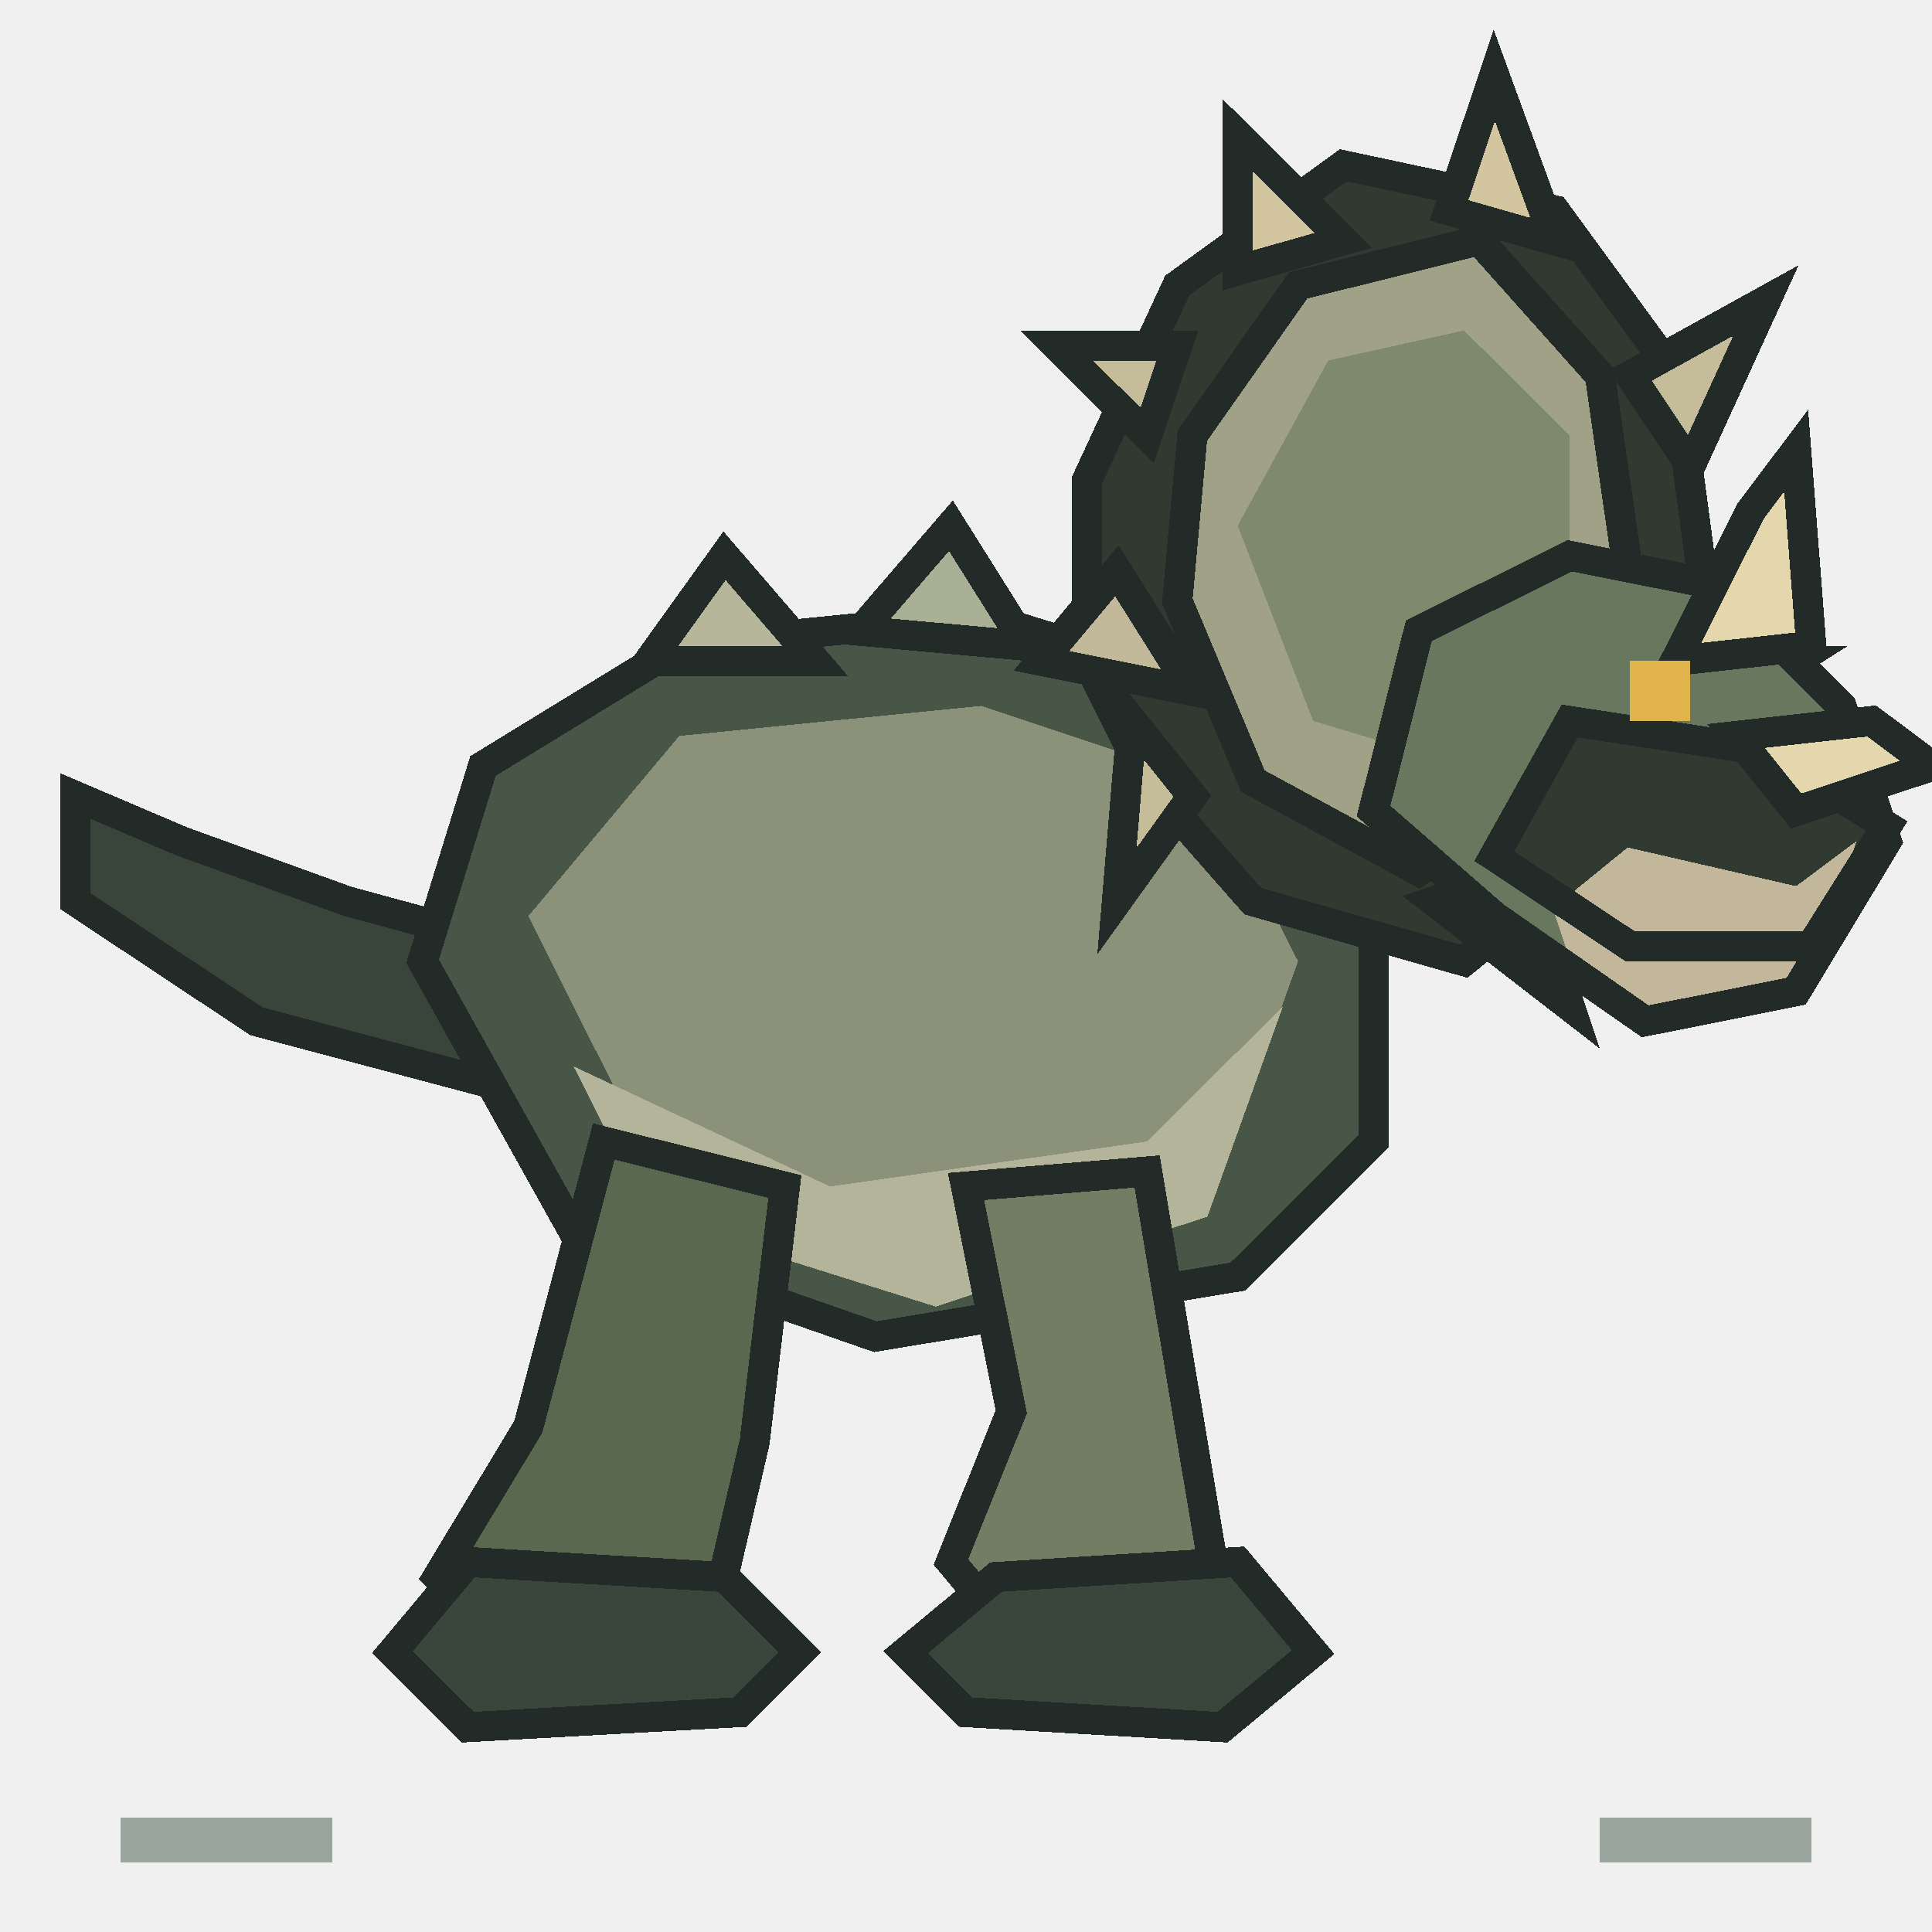
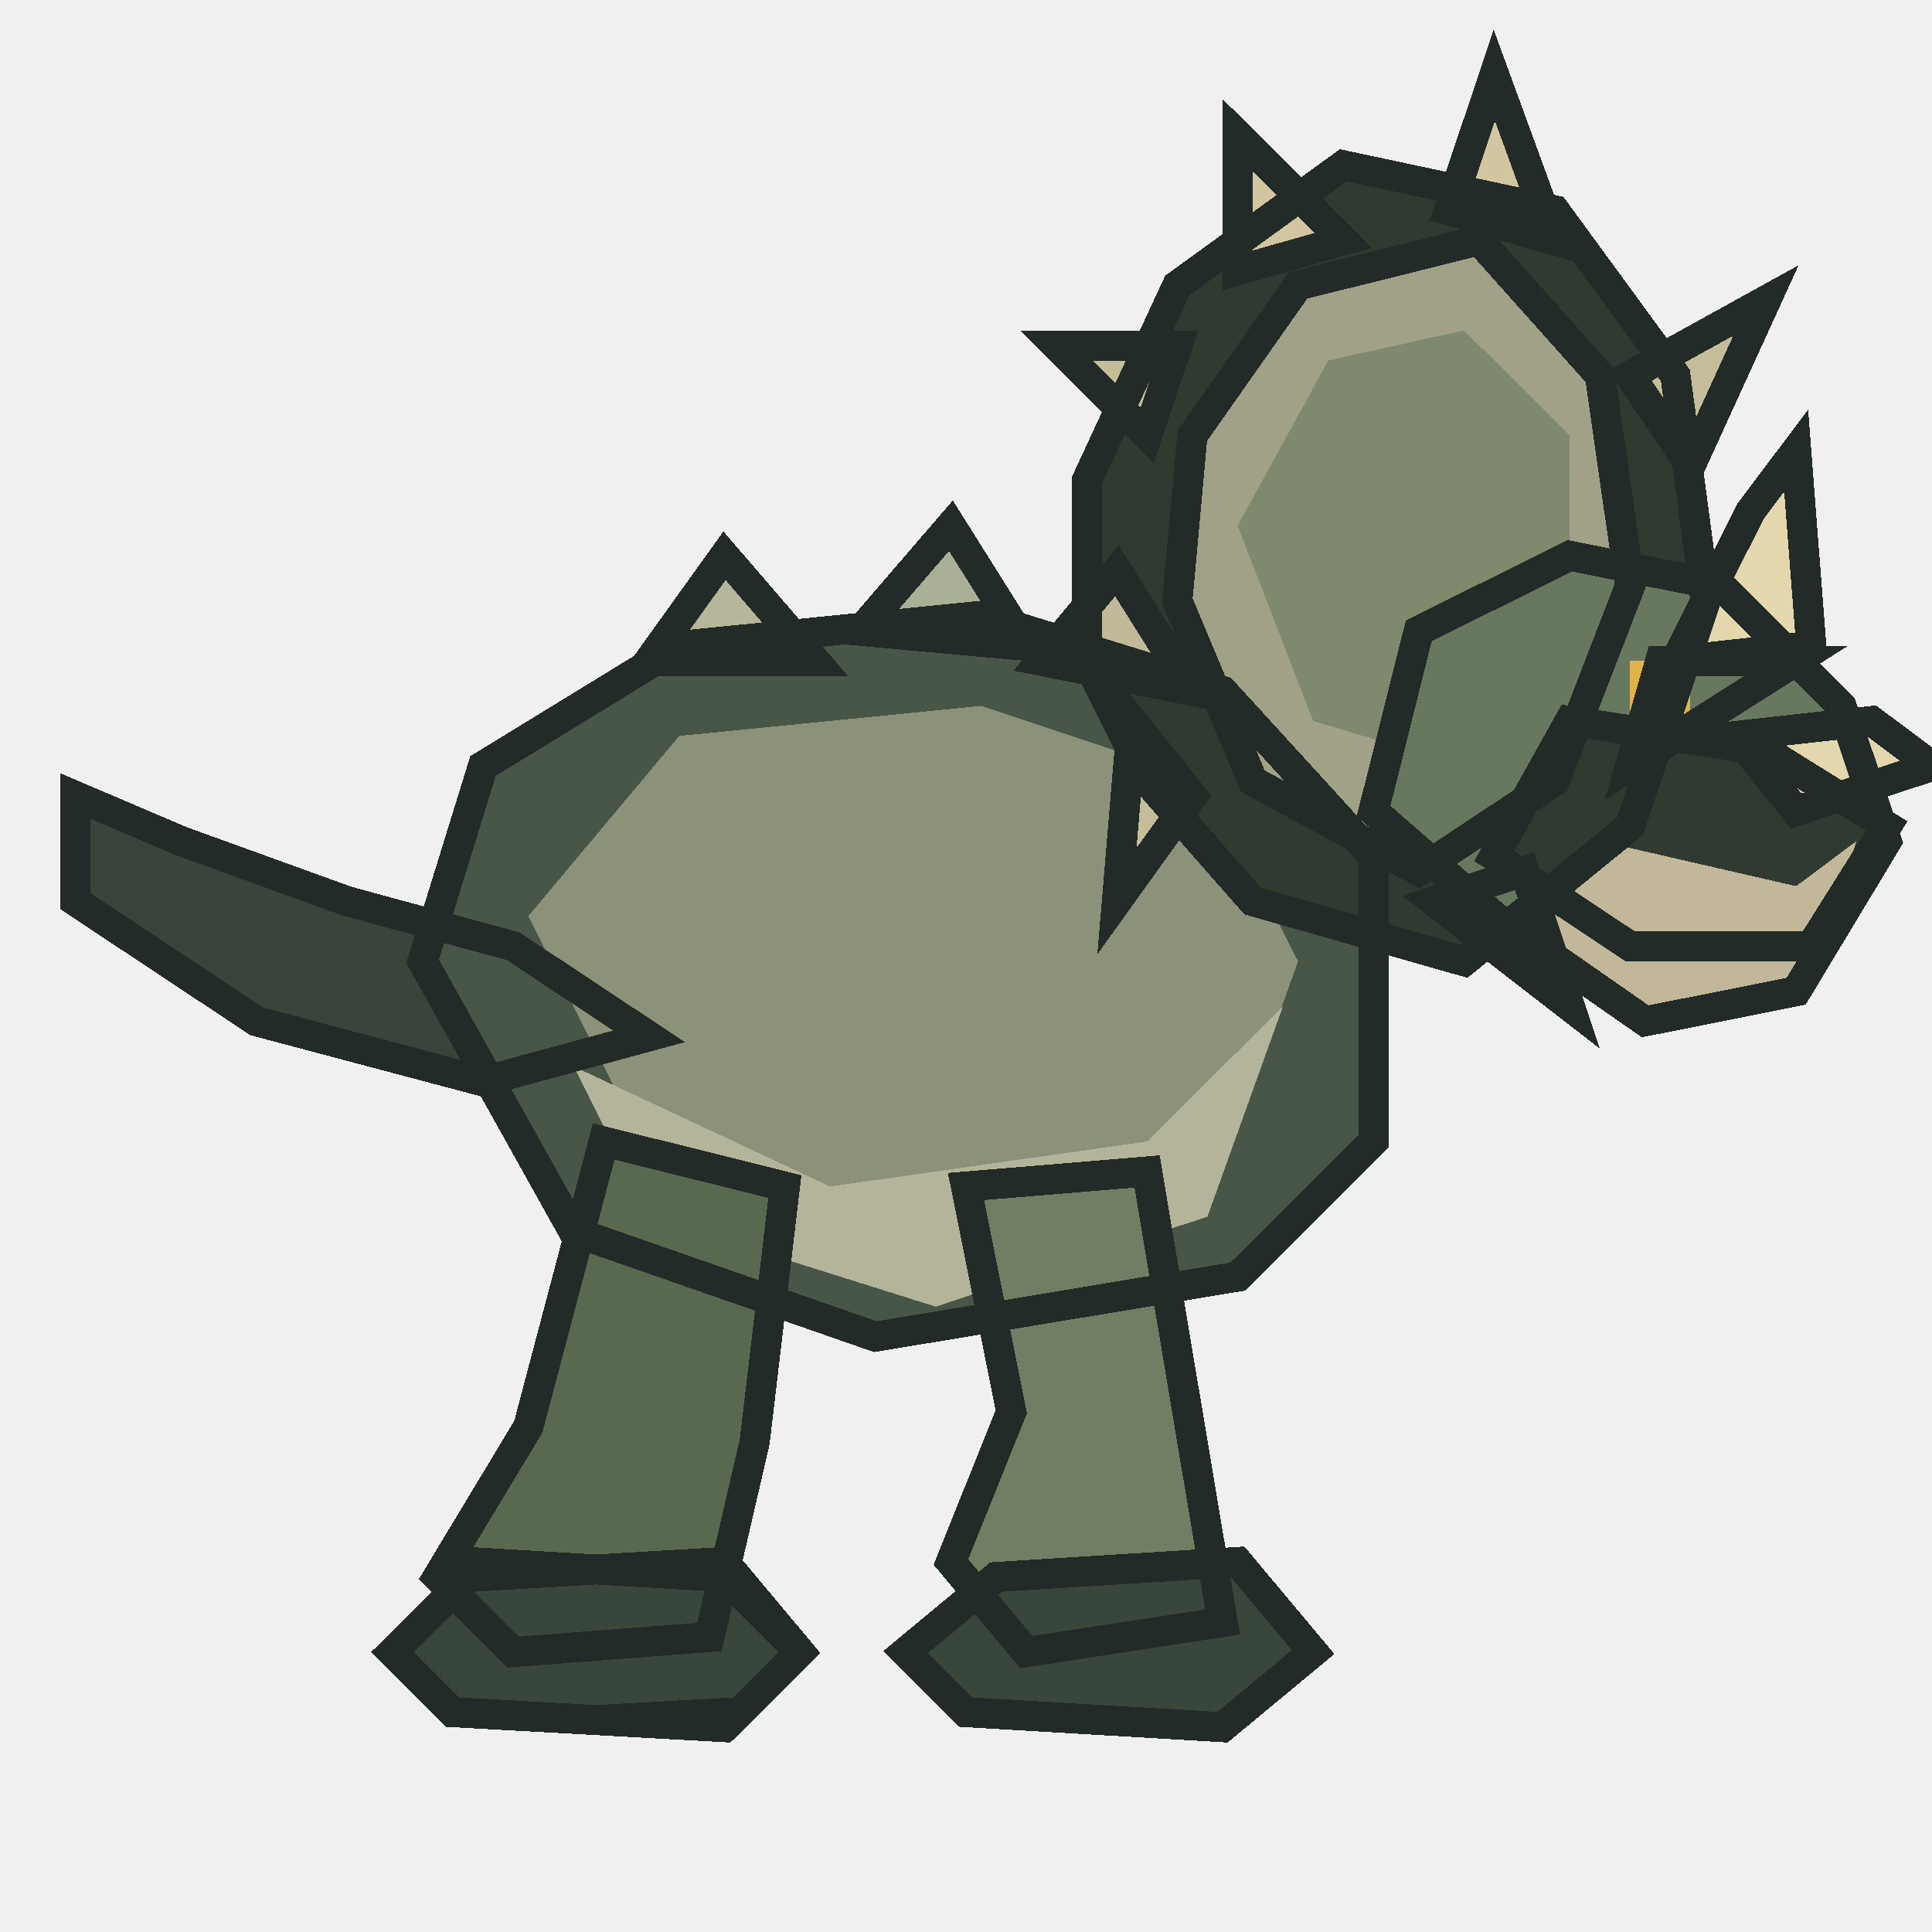
- <svg xmlns="http://www.w3.org/2000/svg" data-pose="recover" data-feet-orientation="forward" viewBox="0 0 128 128" shape-rendering="crispEdges" role="img" aria-label="Ferrucutus Cerastes" data-character="Ferrucutus Cerastes" data-species="Ceratopsian" data-origin="King Kong 2005" data-anatomy="quadruped oval spiked frill paired nasal horns short thick tail">
-   <g data-pose-transform="recover" transform="translate(0 1) scale(1 .995)">
-     <g stroke="#222b27" stroke-width="2" stroke-linejoin="miter">
-       <defs>
-         <mask id="dino-ink-mask-1" maskUnits="userSpaceOnUse" x="0" y="0" width="128" height="128" style="mask-type:luminance">
-           <g fill="#ffffff" stroke="none">
-             <polygon points="28,63 32,50 45,42 65,40 81,45 91,56 91,75 82,84 58,88 38,81" fill="#ffffff" stroke="none" />
+ <svg xmlns="http://www.w3.org/2000/svg" data-pose="recover" data-feet-orientation="forward" viewBox="0 0 128 128" shape-rendering="crispEdges" role="img" aria-label="Ferrucutus Cerastes" data-character="Ferrucutus Cerastes" data-species="Ceratopsian" data-origin="King Kong 2005" data-anatomy="quadruped oval spiked frill paired nasal horns short thick tail" data-ink-boundary="masked">
+   <defs>
+     <mask id="sprite-silhouette" maskUnits="userSpaceOnUse" maskContentUnits="userSpaceOnUse" x="0" y="0" width="128" height="128" style="mask-type:luminance">
+       <g fill="#ffffff" stroke="#ffffff" stroke-width="2">
+         <g transform="translate(0 1) scale(1 .995)">
+           <polygon points="34,62 23,59 12,55 5,52 5,59 17,67 32,71 43,68" fill="#ffffff" stroke="#ffffff" stroke-width="2" />
+         </g>
+         <g transform="translate(0 1) scale(1 .995)">
+           <polygon points="28,63 32,50 45,42 65,40 81,45 91,56 91,75 82,84 58,88 38,81" fill="#ffffff" stroke="#ffffff" stroke-width="2" />
+         </g>
+         <g transform="translate(0 1) scale(1 .995)">
+           <polygon points="40,75 52,78 50,95 47,108 34,109 29,104 35,94" fill="#ffffff" stroke="#ffffff" stroke-width="2" />
+         </g>
+         <g transform="translate(0 1) scale(1 .995)">
+           <polygon points="64,78 76,77 79,95 81,107 68,109 63,103 67,93" fill="#ffffff" stroke="#ffffff" stroke-width="2" />
+         </g>
+         <g transform="translate(0 1) scale(1 .995)">
+           <g transform="translate(79 0) scale(-1 1)">
+             <polygon points="31,104 48,103 53,109 48,114 30,113 26,109" data-foot-facing="forward" transform="translate(79 0) scale(-1 1)" fill="#ffffff" stroke="#ffffff" stroke-width="2" />
          </g>
-           <polygon points="28,63 32,50 45,42 65,40 81,45 91,56 91,75 82,84 58,88 38,81" fill="none" stroke="#000000" stroke-width="2" stroke-linejoin="miter" />
-         </mask>
-         <mask id="dino-ink-mask-2" maskUnits="userSpaceOnUse" x="0" y="0" width="128" height="128" style="mask-type:luminance">
-           <g fill="#ffffff" stroke="none">
-             <polygon points="78,39 79,28 86,18 98,15 106,24 108,38 103,51 94,57 83,51" fill="#ffffff" stroke="none" />
-           </g>
-           <polygon points="78,39 79,28 86,18 98,15 106,24 108,38 103,51 94,57 83,51" fill="none" stroke="#000000" stroke-width="2" stroke-linejoin="miter" />
-         </mask>
-         <mask id="dino-ink-mask-3" maskUnits="userSpaceOnUse" x="0" y="0" width="128" height="128" style="mask-type:luminance">
-           <g fill="#ffffff" stroke="none">
-             <polygon points="34,62 23,59 12,55 5,52 5,59 17,67 32,71 43,68" fill="#ffffff" stroke="none" />
-             <polygon points="28,63 32,50 45,42 65,40 81,45 91,56 91,75 82,84 58,88 38,81" fill="#ffffff" stroke="none" />
-             <polygon points="40,75 52,78 50,95 47,108 34,109 29,104 35,94" fill="#ffffff" stroke="none" />
-             <polygon points="64,78 76,77 79,95 81,107 68,109 63,103 67,93" fill="#ffffff" stroke="none" />
-             <polygon points="66,104 82,103 87,109 81,114 64,113 60,109" fill="#ffffff" stroke="none" />
-             <polygon points="72,43 72,31 78,18 89,10 103,13 111,24 113,39 108,54 97,63 83,59 76,51" fill="#ffffff" stroke="none" />
-             <polygon points="78,39 79,28 86,18 98,15 106,24 108,38 103,51 94,57 83,51" fill="#ffffff" stroke="none" />
-             <polygon points="76,28 70,22 78,22" fill="#ffffff" stroke="none" />
-             <polygon points="82,17 82,8 89,15" fill="#ffffff" stroke="none" />
-             <polygon points="96,13 99,4 103,15" fill="#ffffff" stroke="none" />
-             <polygon points="108,24 117,19 112,30" fill="#ffffff" stroke="none" />
-             <polygon points="110,43 119,43 108,50" fill="#ffffff" stroke="none" />
-             <polygon points="101,57 104,66 95,59" fill="#ffffff" stroke="none" />
-             <polygon points="79,52 74,59 75,47" fill="#ffffff" stroke="none" />
-             <polygon points="94,41 104,36 114,38 122,46 125,55 119,65 109,67 99,60 91,53" fill="#ffffff" stroke="none" />
-             <polygon points="104,47 117,49 125,54 120,62 108,62 99,56" fill="#ffffff" stroke="none" />
-             <polygon points="111,43 116,33 119,29 120,42" fill="#ffffff" stroke="none" />
-             <polygon points="115,48 124,47 128,50 119,53" fill="#ffffff" stroke="none" />
-             <polygon points="43,43 48,36 54,43" fill="#ffffff" stroke="none" />
-             <polygon points="57,41 63,34 68,42" fill="#ffffff" stroke="none" />
-             <polygon points="69,43 74,37 79,45" fill="#ffffff" stroke="none" />
-           </g>
-           <polygon points="34,62 23,59 12,55 5,52 5,59 17,67 32,71 43,68" fill="none" stroke="#000000" stroke-width="2" stroke-linejoin="miter" />
-           <polygon points="28,63 32,50 45,42 65,40 81,45 91,56 91,75 82,84 58,88 38,81" fill="none" stroke="#000000" stroke-width="2" stroke-linejoin="miter" />
-           <polygon points="40,75 52,78 50,95 47,108 34,109 29,104 35,94" fill="none" stroke="#000000" stroke-width="2" stroke-linejoin="miter" />
-           <polygon points="64,78 76,77 79,95 81,107 68,109 63,103 67,93" fill="none" stroke="#000000" stroke-width="2" stroke-linejoin="miter" />
-           <polygon points="66,104 82,103 87,109 81,114 64,113 60,109" fill="none" stroke="#000000" stroke-width="2" stroke-linejoin="miter" />
-           <polygon points="72,43 72,31 78,18 89,10 103,13 111,24 113,39 108,54 97,63 83,59 76,51" fill="none" stroke="#000000" stroke-width="2" stroke-linejoin="miter" />
-           <polygon points="78,39 79,28 86,18 98,15 106,24 108,38 103,51 94,57 83,51" fill="none" stroke="#000000" stroke-width="2" stroke-linejoin="miter" />
-           <polygon points="76,28 70,22 78,22" fill="none" stroke="#000000" stroke-width="2" stroke-linejoin="miter" />
-           <polygon points="82,17 82,8 89,15" fill="none" stroke="#000000" stroke-width="2" stroke-linejoin="miter" />
-           <polygon points="96,13 99,4 103,15" fill="none" stroke="#000000" stroke-width="2" stroke-linejoin="miter" />
-           <polygon points="108,24 117,19 112,30" fill="none" stroke="#000000" stroke-width="2" stroke-linejoin="miter" />
-           <polygon points="110,43 119,43 108,50" fill="none" stroke="#000000" stroke-width="2" stroke-linejoin="miter" />
-           <polygon points="101,57 104,66 95,59" fill="none" stroke="#000000" stroke-width="2" stroke-linejoin="miter" />
-           <polygon points="79,52 74,59 75,47" fill="none" stroke="#000000" stroke-width="2" stroke-linejoin="miter" />
-           <polygon points="94,41 104,36 114,38 122,46 125,55 119,65 109,67 99,60 91,53" fill="none" stroke="#000000" stroke-width="2" stroke-linejoin="miter" />
-           <polygon points="104,47 117,49 125,54 120,62 108,62 99,56" fill="none" stroke="#000000" stroke-width="2" stroke-linejoin="miter" />
-           <polygon points="111,43 116,33 119,29 120,42" fill="none" stroke="#000000" stroke-width="2" stroke-linejoin="miter" />
-           <polygon points="115,48 124,47 128,50 119,53" fill="none" stroke="#000000" stroke-width="2" stroke-linejoin="miter" />
-           <polygon points="43,43 48,36 54,43" fill="none" stroke="#000000" stroke-width="2" stroke-linejoin="miter" />
-           <polygon points="57,41 63,34 68,42" fill="none" stroke="#000000" stroke-width="2" stroke-linejoin="miter" />
-           <polygon points="69,43 74,37 79,45" fill="none" stroke="#000000" stroke-width="2" stroke-linejoin="miter" />
-         </mask>
-         <mask id="dino-ink-mask-4" maskUnits="userSpaceOnUse" x="0" y="0" width="128" height="128" style="mask-type:luminance">
-           <g fill="#ffffff" stroke="none">
-             <polygon points="94,41 104,36 114,38 122,46 125,55 119,65 109,67 99,60 91,53" fill="#ffffff" stroke="none" />
-           </g>
-           <polygon points="94,41 104,36 114,38 122,46 125,55 119,65 109,67 99,60 91,53" fill="none" stroke="#000000" stroke-width="2" stroke-linejoin="miter" />
-         </mask>
-       </defs>
-       <polygon points="34,62 23,59 12,55 5,52 5,59 17,67 32,71 43,68" fill="#39443b" />
-       <polygon points="28,63 32,50 45,42 65,40 81,45 91,56 91,75 82,84 58,88 38,81" fill="#485648" />
-       <polygon points="35,60 45,48 65,46 80,51 86,63 81,77 62,82 43,76" fill="#8b9279" stroke="none" mask="url(#dino-ink-mask-1)" />
-       <polygon points="38,70 55,78 76,75 85,66 80,80 62,86 43,80" fill="#b4b49a" stroke="none" mask="url(#dino-ink-mask-1)" />
-       <polygon points="40,75 52,78 50,95 47,108 34,109 29,104 35,94" fill="#596950" />
-       <polygon points="64,78 76,77 79,95 81,107 68,109 63,103 67,93" fill="#717e64" />
-       <polygon points="31,104 48,103 53,109 48,114 30,113 26,109" data-foot-facing="forward" transform="translate(79 0) scale(-1 1)" fill="#39463b" />
-       <polygon points="66,104 82,103 87,109 81,114 64,113 60,109" data-foot-facing="forward" fill="#39463b" />
-       <polygon points="72,43 72,31 78,18 89,10 103,13 111,24 113,39 108,54 97,63 83,59 76,51" fill="#303a31" />
-       <polygon points="78,39 79,28 86,18 98,15 106,24 108,38 103,51 94,57 83,51" fill="#a0a187" />
-       <polygon points="82,34 88,23 97,21 104,28 104,42 97,50 87,47" fill="#7e896d" stroke="none" mask="url(#dino-ink-mask-2)" />
-       <polygon points="76,28 70,22 78,22" fill="#c5bd9a" />
-       <polygon points="82,17 82,8 89,15" fill="#d3c5a0" />
-       <polygon points="96,13 99,4 103,15" fill="#d3c5a0" />
-       <polygon points="108,24 117,19 112,30" fill="#c5bd9a" />
-       <polygon points="110,43 119,43 108,50" fill="#c5bd9a" />
-       <polygon points="101,57 104,66 95,59" fill="#c5bd9a" />
-       <polygon points="79,52 74,59 75,47" fill="#c5bd9a" />
-       <polygon points="94,41 104,36 114,38 122,46 125,55 119,65 109,67 99,60 91,53" fill="#68785f" />
-       <polygon points="104,47 117,49 125,54 120,62 108,62 99,56" fill="#313a30" />
-       <polygon points="106,55 119,58 123,55 120,64 109,66 101,61" fill="#c2b79a" stroke="none" mask="url(#dino-ink-mask-3)" />
-       <polygon points="111,43 116,33 119,29 120,42" fill="#e4d6ad" />
-       <polygon points="115,48 124,47 128,50 119,53" fill="#e4d6ad" />
-       <rect x="108" y="43" width="4" height="4" fill="#e0b34b" stroke="none" mask="url(#dino-ink-mask-4)" />
-       <polygon points="43,43 48,36 54,43" fill="#b5b69a" />
-       <polygon points="57,41 63,34 68,42" fill="#aab095" />
-       <polygon points="69,43 74,37 79,45" fill="#c1b99a" />
-     </g>
-     <g data-motion-accent="recovery" shape-rendering="crispEdges">
-       <path d="M8 120h14v3H8zM106 120h14v3h-14z" fill="#9aa69d" />
+         </g>
+         <g transform="translate(0 1) scale(1 .995)">
+           <polygon points="66,104 82,103 87,109 81,114 64,113 60,109" data-foot-facing="forward" fill="#ffffff" stroke="#ffffff" stroke-width="2" />
+         </g>
+         <g transform="translate(0 1) scale(1 .995)">
+           <polygon points="72,43 72,31 78,18 89,10 103,13 111,24 113,39 108,54 97,63 83,59 76,51" fill="#ffffff" stroke="#ffffff" stroke-width="2" />
+         </g>
+         <g transform="translate(0 1) scale(1 .995)">
+           <polygon points="78,39 79,28 86,18 98,15 106,24 108,38 103,51 94,57 83,51" fill="#ffffff" stroke="#ffffff" stroke-width="2" />
+         </g>
+         <g transform="translate(0 1) scale(1 .995)">
+           <polygon points="76,28 70,22 78,22" fill="#ffffff" stroke="#ffffff" stroke-width="2" />
+         </g>
+         <g transform="translate(0 1) scale(1 .995)">
+           <polygon points="82,17 82,8 89,15" fill="#ffffff" stroke="#ffffff" stroke-width="2" />
+         </g>
+         <g transform="translate(0 1) scale(1 .995)">
+           <polygon points="96,13 99,4 103,15" fill="#ffffff" stroke="#ffffff" stroke-width="2" />
+         </g>
+         <g transform="translate(0 1) scale(1 .995)">
+           <polygon points="108,24 117,19 112,30" fill="#ffffff" stroke="#ffffff" stroke-width="2" />
+         </g>
+         <g transform="translate(0 1) scale(1 .995)">
+           <polygon points="110,43 119,43 108,50" fill="#ffffff" stroke="#ffffff" stroke-width="2" />
+         </g>
+         <g transform="translate(0 1) scale(1 .995)">
+           <polygon points="101,57 104,66 95,59" fill="#ffffff" stroke="#ffffff" stroke-width="2" />
+         </g>
+         <g transform="translate(0 1) scale(1 .995)">
+           <polygon points="79,52 74,59 75,47" fill="#ffffff" stroke="#ffffff" stroke-width="2" />
+         </g>
+         <g transform="translate(0 1) scale(1 .995)">
+           <polygon points="94,41 104,36 114,38 122,46 125,55 119,65 109,67 99,60 91,53" fill="#ffffff" stroke="#ffffff" stroke-width="2" />
+         </g>
+         <g transform="translate(0 1) scale(1 .995)">
+           <polygon points="104,47 117,49 125,54 120,62 108,62 99,56" fill="#ffffff" stroke="#ffffff" stroke-width="2" />
+         </g>
+         <g transform="translate(0 1) scale(1 .995)">
+           <polygon points="111,43 116,33 119,29 120,42" fill="#ffffff" stroke="#ffffff" stroke-width="2" />
+         </g>
+         <g transform="translate(0 1) scale(1 .995)">
+           <polygon points="115,48 124,47 128,50 119,53" fill="#ffffff" stroke="#ffffff" stroke-width="2" />
+         </g>
+         <g transform="translate(0 1) scale(1 .995)">
+           <polygon points="43,43 48,36 54,43" fill="#ffffff" stroke="#ffffff" stroke-width="2" />
+         </g>
+         <g transform="translate(0 1) scale(1 .995)">
+           <polygon points="57,41 63,34 68,42" fill="#ffffff" stroke="#ffffff" stroke-width="2" />
+         </g>
+         <g transform="translate(0 1) scale(1 .995)">
+           <polygon points="69,43 74,37 79,45" fill="#ffffff" stroke="#ffffff" stroke-width="2" />
+         </g>
+       </g>
+     </mask>
+   </defs>
+   <g data-ink-boundary="art" mask="url(#sprite-silhouette)">
+     <g data-pose-transform="recover" transform="translate(0 1) scale(1 .995)">
+       <g stroke="#222b27" stroke-width="2" stroke-linejoin="miter">
+         <defs>
+           <mask id="dino-ink-mask-1" maskUnits="userSpaceOnUse" x="0" y="0" width="128" height="128" style="mask-type:luminance">
+             <g fill="#ffffff" stroke="none">
+               <polygon points="28,63 32,50 45,42 65,40 81,45 91,56 91,75 82,84 58,88 38,81" fill="#ffffff" stroke="none" />
+             </g>
+             <polygon points="28,63 32,50 45,42 65,40 81,45 91,56 91,75 82,84 58,88 38,81" fill="none" stroke="#000000" stroke-width="2" stroke-linejoin="miter" />
+           </mask>
+           <mask id="dino-ink-mask-2" maskUnits="userSpaceOnUse" x="0" y="0" width="128" height="128" style="mask-type:luminance">
+             <g fill="#ffffff" stroke="none">
+               <polygon points="78,39 79,28 86,18 98,15 106,24 108,38 103,51 94,57 83,51" fill="#ffffff" stroke="none" />
+             </g>
+             <polygon points="78,39 79,28 86,18 98,15 106,24 108,38 103,51 94,57 83,51" fill="none" stroke="#000000" stroke-width="2" stroke-linejoin="miter" />
+           </mask>
+           <mask id="dino-ink-mask-3" maskUnits="userSpaceOnUse" x="0" y="0" width="128" height="128" style="mask-type:luminance">
+             <g fill="#ffffff" stroke="none">
+               <polygon points="34,62 23,59 12,55 5,52 5,59 17,67 32,71 43,68" fill="#ffffff" stroke="none" />
+               <polygon points="28,63 32,50 45,42 65,40 81,45 91,56 91,75 82,84 58,88 38,81" fill="#ffffff" stroke="none" />
+               <polygon points="40,75 52,78 50,95 47,108 34,109 29,104 35,94" fill="#ffffff" stroke="none" />
+               <polygon points="64,78 76,77 79,95 81,107 68,109 63,103 67,93" fill="#ffffff" stroke="none" />
+               <polygon points="66,104 82,103 87,109 81,114 64,113 60,109" fill="#ffffff" stroke="none" />
+               <polygon points="72,43 72,31 78,18 89,10 103,13 111,24 113,39 108,54 97,63 83,59 76,51" fill="#ffffff" stroke="none" />
+               <polygon points="78,39 79,28 86,18 98,15 106,24 108,38 103,51 94,57 83,51" fill="#ffffff" stroke="none" />
+               <polygon points="76,28 70,22 78,22" fill="#ffffff" stroke="none" />
+               <polygon points="82,17 82,8 89,15" fill="#ffffff" stroke="none" />
+               <polygon points="96,13 99,4 103,15" fill="#ffffff" stroke="none" />
+               <polygon points="108,24 117,19 112,30" fill="#ffffff" stroke="none" />
+               <polygon points="110,43 119,43 108,50" fill="#ffffff" stroke="none" />
+               <polygon points="101,57 104,66 95,59" fill="#ffffff" stroke="none" />
+               <polygon points="79,52 74,59 75,47" fill="#ffffff" stroke="none" />
+               <polygon points="94,41 104,36 114,38 122,46 125,55 119,65 109,67 99,60 91,53" fill="#ffffff" stroke="none" />
+               <polygon points="104,47 117,49 125,54 120,62 108,62 99,56" fill="#ffffff" stroke="none" />
+               <polygon points="111,43 116,33 119,29 120,42" fill="#ffffff" stroke="none" />
+               <polygon points="115,48 124,47 128,50 119,53" fill="#ffffff" stroke="none" />
+               <polygon points="43,43 48,36 54,43" fill="#ffffff" stroke="none" />
+               <polygon points="57,41 63,34 68,42" fill="#ffffff" stroke="none" />
+               <polygon points="69,43 74,37 79,45" fill="#ffffff" stroke="none" />
+             </g>
+             <polygon points="34,62 23,59 12,55 5,52 5,59 17,67 32,71 43,68" fill="none" stroke="#000000" stroke-width="2" stroke-linejoin="miter" />
+             <polygon points="28,63 32,50 45,42 65,40 81,45 91,56 91,75 82,84 58,88 38,81" fill="none" stroke="#000000" stroke-width="2" stroke-linejoin="miter" />
+             <polygon points="40,75 52,78 50,95 47,108 34,109 29,104 35,94" fill="none" stroke="#000000" stroke-width="2" stroke-linejoin="miter" />
+             <polygon points="64,78 76,77 79,95 81,107 68,109 63,103 67,93" fill="none" stroke="#000000" stroke-width="2" stroke-linejoin="miter" />
+             <polygon points="66,104 82,103 87,109 81,114 64,113 60,109" fill="none" stroke="#000000" stroke-width="2" stroke-linejoin="miter" />
+             <polygon points="72,43 72,31 78,18 89,10 103,13 111,24 113,39 108,54 97,63 83,59 76,51" fill="none" stroke="#000000" stroke-width="2" stroke-linejoin="miter" />
+             <polygon points="78,39 79,28 86,18 98,15 106,24 108,38 103,51 94,57 83,51" fill="none" stroke="#000000" stroke-width="2" stroke-linejoin="miter" />
+             <polygon points="76,28 70,22 78,22" fill="none" stroke="#000000" stroke-width="2" stroke-linejoin="miter" />
+             <polygon points="82,17 82,8 89,15" fill="none" stroke="#000000" stroke-width="2" stroke-linejoin="miter" />
+             <polygon points="96,13 99,4 103,15" fill="none" stroke="#000000" stroke-width="2" stroke-linejoin="miter" />
+             <polygon points="108,24 117,19 112,30" fill="none" stroke="#000000" stroke-width="2" stroke-linejoin="miter" />
+             <polygon points="110,43 119,43 108,50" fill="none" stroke="#000000" stroke-width="2" stroke-linejoin="miter" />
+             <polygon points="101,57 104,66 95,59" fill="none" stroke="#000000" stroke-width="2" stroke-linejoin="miter" />
+             <polygon points="79,52 74,59 75,47" fill="none" stroke="#000000" stroke-width="2" stroke-linejoin="miter" />
+             <polygon points="94,41 104,36 114,38 122,46 125,55 119,65 109,67 99,60 91,53" fill="none" stroke="#000000" stroke-width="2" stroke-linejoin="miter" />
+             <polygon points="104,47 117,49 125,54 120,62 108,62 99,56" fill="none" stroke="#000000" stroke-width="2" stroke-linejoin="miter" />
+             <polygon points="111,43 116,33 119,29 120,42" fill="none" stroke="#000000" stroke-width="2" stroke-linejoin="miter" />
+             <polygon points="115,48 124,47 128,50 119,53" fill="none" stroke="#000000" stroke-width="2" stroke-linejoin="miter" />
+             <polygon points="43,43 48,36 54,43" fill="none" stroke="#000000" stroke-width="2" stroke-linejoin="miter" />
+             <polygon points="57,41 63,34 68,42" fill="none" stroke="#000000" stroke-width="2" stroke-linejoin="miter" />
+             <polygon points="69,43 74,37 79,45" fill="none" stroke="#000000" stroke-width="2" stroke-linejoin="miter" />
+           </mask>
+           <mask id="dino-ink-mask-4" maskUnits="userSpaceOnUse" x="0" y="0" width="128" height="128" style="mask-type:luminance">
+             <g fill="#ffffff" stroke="none">
+               <polygon points="94,41 104,36 114,38 122,46 125,55 119,65 109,67 99,60 91,53" fill="#ffffff" stroke="none" />
+             </g>
+             <polygon points="94,41 104,36 114,38 122,46 125,55 119,65 109,67 99,60 91,53" fill="none" stroke="#000000" stroke-width="2" stroke-linejoin="miter" />
+           </mask>
+         </defs>
+         <polygon points="34,62 23,59 12,55 5,52 5,59 17,67 32,71 43,68" fill="#39443b" />
+         <polygon points="28,63 32,50 45,42 65,40 81,45 91,56 91,75 82,84 58,88 38,81" fill="#485648" />
+         <polygon points="35,60 45,48 65,46 80,51 86,63 81,77 62,82 43,76" fill="#8b9279" stroke="none" mask="url(#dino-ink-mask-1)" />
+         <polygon points="38,70 55,78 76,75 85,66 80,80 62,86 43,80" fill="#b4b49a" stroke="none" mask="url(#dino-ink-mask-1)" />
+         <polygon points="40,75 52,78 50,95 47,108 34,109 29,104 35,94" fill="#596950" />
+         <polygon points="64,78 76,77 79,95 81,107 68,109 63,103 67,93" fill="#717e64" />
+         <polygon points="31,104 48,103 53,109 48,114 30,113 26,109" data-foot-facing="forward" transform="translate(79 0) scale(-1 1)" fill="#39463b" />
+         <polygon points="66,104 82,103 87,109 81,114 64,113 60,109" data-foot-facing="forward" fill="#39463b" />
+         <polygon points="72,43 72,31 78,18 89,10 103,13 111,24 113,39 108,54 97,63 83,59 76,51" fill="#303a31" />
+         <polygon points="78,39 79,28 86,18 98,15 106,24 108,38 103,51 94,57 83,51" fill="#a0a187" />
+         <polygon points="82,34 88,23 97,21 104,28 104,42 97,50 87,47" fill="#7e896d" stroke="none" mask="url(#dino-ink-mask-2)" />
+         <polygon points="76,28 70,22 78,22" fill="#c5bd9a" />
+         <polygon points="82,17 82,8 89,15" fill="#d3c5a0" />
+         <polygon points="96,13 99,4 103,15" fill="#d3c5a0" />
+         <polygon points="108,24 117,19 112,30" fill="#c5bd9a" />
+         <polygon points="110,43 119,43 108,50" fill="#c5bd9a" />
+         <polygon points="101,57 104,66 95,59" fill="#c5bd9a" />
+         <polygon points="79,52 74,59 75,47" fill="#c5bd9a" />
+         <polygon points="94,41 104,36 114,38 122,46 125,55 119,65 109,67 99,60 91,53" fill="#68785f" />
+         <polygon points="104,47 117,49 125,54 120,62 108,62 99,56" fill="#313a30" />
+         <polygon points="106,55 119,58 123,55 120,64 109,66 101,61" fill="#c2b79a" stroke="none" mask="url(#dino-ink-mask-3)" />
+         <polygon points="111,43 116,33 119,29 120,42" fill="#e4d6ad" />
+         <polygon points="115,48 124,47 128,50 119,53" fill="#e4d6ad" />
+         <rect x="108" y="43" width="4" height="4" fill="#e0b34b" stroke="none" mask="url(#dino-ink-mask-4)" />
+         <polygon points="43,43 48,36 54,43" fill="#b5b69a" />
+         <polygon points="57,41 63,34 68,42" fill="#aab095" />
+         <polygon points="69,43 74,37 79,45" fill="#c1b99a" />
+       </g>
+       <g data-motion-accent="recovery" shape-rendering="crispEdges">
+         <path d="M8 120h14v3H8zM106 120h14v3h-14z" fill="#9aa69d" />
+       </g>
+     </g>
+   </g>
+   <g data-ink-layer="final">
+     <g transform="translate(0 1) scale(1 .995)">
+       <polygon points="34,62 23,59 12,55 5,52 5,59 17,67 32,71 43,68" fill="none" stroke="#222b27" stroke-width="2" stroke-linejoin="miter" />
+     </g>
+     <g transform="translate(0 1) scale(1 .995)">
+       <polygon points="28,63 32,50 45,42 65,40 81,45 91,56 91,75 82,84 58,88 38,81" fill="none" stroke="#222b27" stroke-width="2" stroke-linejoin="miter" />
+     </g>
+     <g transform="translate(0 1) scale(1 .995)">
+       <polygon points="40,75 52,78 50,95 47,108 34,109 29,104 35,94" fill="none" stroke="#222b27" stroke-width="2" stroke-linejoin="miter" />
+     </g>
+     <g transform="translate(0 1) scale(1 .995)">
+       <polygon points="64,78 76,77 79,95 81,107 68,109 63,103 67,93" fill="none" stroke="#222b27" stroke-width="2" stroke-linejoin="miter" />
+     </g>
+     <g transform="translate(0 1) scale(1 .995)">
+       <g transform="translate(79 0) scale(-1 1)">
+         <polygon points="31,104 48,103 53,109 48,114 30,113 26,109" data-foot-facing="forward" transform="translate(79 0) scale(-1 1)" fill="none" stroke="#222b27" stroke-width="2" stroke-linejoin="miter" />
+       </g>
+     </g>
+     <g transform="translate(0 1) scale(1 .995)">
+       <polygon points="66,104 82,103 87,109 81,114 64,113 60,109" data-foot-facing="forward" fill="none" stroke="#222b27" stroke-width="2" stroke-linejoin="miter" />
+     </g>
+     <g transform="translate(0 1) scale(1 .995)">
+       <polygon points="72,43 72,31 78,18 89,10 103,13 111,24 113,39 108,54 97,63 83,59 76,51" fill="none" stroke="#222b27" stroke-width="2" stroke-linejoin="miter" />
+     </g>
+     <g transform="translate(0 1) scale(1 .995)">
+       <polygon points="78,39 79,28 86,18 98,15 106,24 108,38 103,51 94,57 83,51" fill="none" stroke="#222b27" stroke-width="2" stroke-linejoin="miter" />
+     </g>
+     <g transform="translate(0 1) scale(1 .995)">
+       <polygon points="76,28 70,22 78,22" fill="none" stroke="#222b27" stroke-width="2" stroke-linejoin="miter" />
+     </g>
+     <g transform="translate(0 1) scale(1 .995)">
+       <polygon points="82,17 82,8 89,15" fill="none" stroke="#222b27" stroke-width="2" stroke-linejoin="miter" />
+     </g>
+     <g transform="translate(0 1) scale(1 .995)">
+       <polygon points="96,13 99,4 103,15" fill="none" stroke="#222b27" stroke-width="2" stroke-linejoin="miter" />
+     </g>
+     <g transform="translate(0 1) scale(1 .995)">
+       <polygon points="108,24 117,19 112,30" fill="none" stroke="#222b27" stroke-width="2" stroke-linejoin="miter" />
+     </g>
+     <g transform="translate(0 1) scale(1 .995)">
+       <polygon points="110,43 119,43 108,50" fill="none" stroke="#222b27" stroke-width="2" stroke-linejoin="miter" />
+     </g>
+     <g transform="translate(0 1) scale(1 .995)">
+       <polygon points="101,57 104,66 95,59" fill="none" stroke="#222b27" stroke-width="2" stroke-linejoin="miter" />
+     </g>
+     <g transform="translate(0 1) scale(1 .995)">
+       <polygon points="79,52 74,59 75,47" fill="none" stroke="#222b27" stroke-width="2" stroke-linejoin="miter" />
+     </g>
+     <g transform="translate(0 1) scale(1 .995)">
+       <polygon points="94,41 104,36 114,38 122,46 125,55 119,65 109,67 99,60 91,53" fill="none" stroke="#222b27" stroke-width="2" stroke-linejoin="miter" />
+     </g>
+     <g transform="translate(0 1) scale(1 .995)">
+       <polygon points="104,47 117,49 125,54 120,62 108,62 99,56" fill="none" stroke="#222b27" stroke-width="2" stroke-linejoin="miter" />
+     </g>
+     <g transform="translate(0 1) scale(1 .995)">
+       <polygon points="111,43 116,33 119,29 120,42" fill="none" stroke="#222b27" stroke-width="2" stroke-linejoin="miter" />
+     </g>
+     <g transform="translate(0 1) scale(1 .995)">
+       <polygon points="115,48 124,47 128,50 119,53" fill="none" stroke="#222b27" stroke-width="2" stroke-linejoin="miter" />
+     </g>
+     <g transform="translate(0 1) scale(1 .995)">
+       <polygon points="43,43 48,36 54,43" fill="none" stroke="#222b27" stroke-width="2" stroke-linejoin="miter" />
+     </g>
+     <g transform="translate(0 1) scale(1 .995)">
+       <polygon points="57,41 63,34 68,42" fill="none" stroke="#222b27" stroke-width="2" stroke-linejoin="miter" />
+     </g>
+     <g transform="translate(0 1) scale(1 .995)">
+       <polygon points="69,43 74,37 79,45" fill="none" stroke="#222b27" stroke-width="2" stroke-linejoin="miter" />
    </g>
  </g>
</svg>
